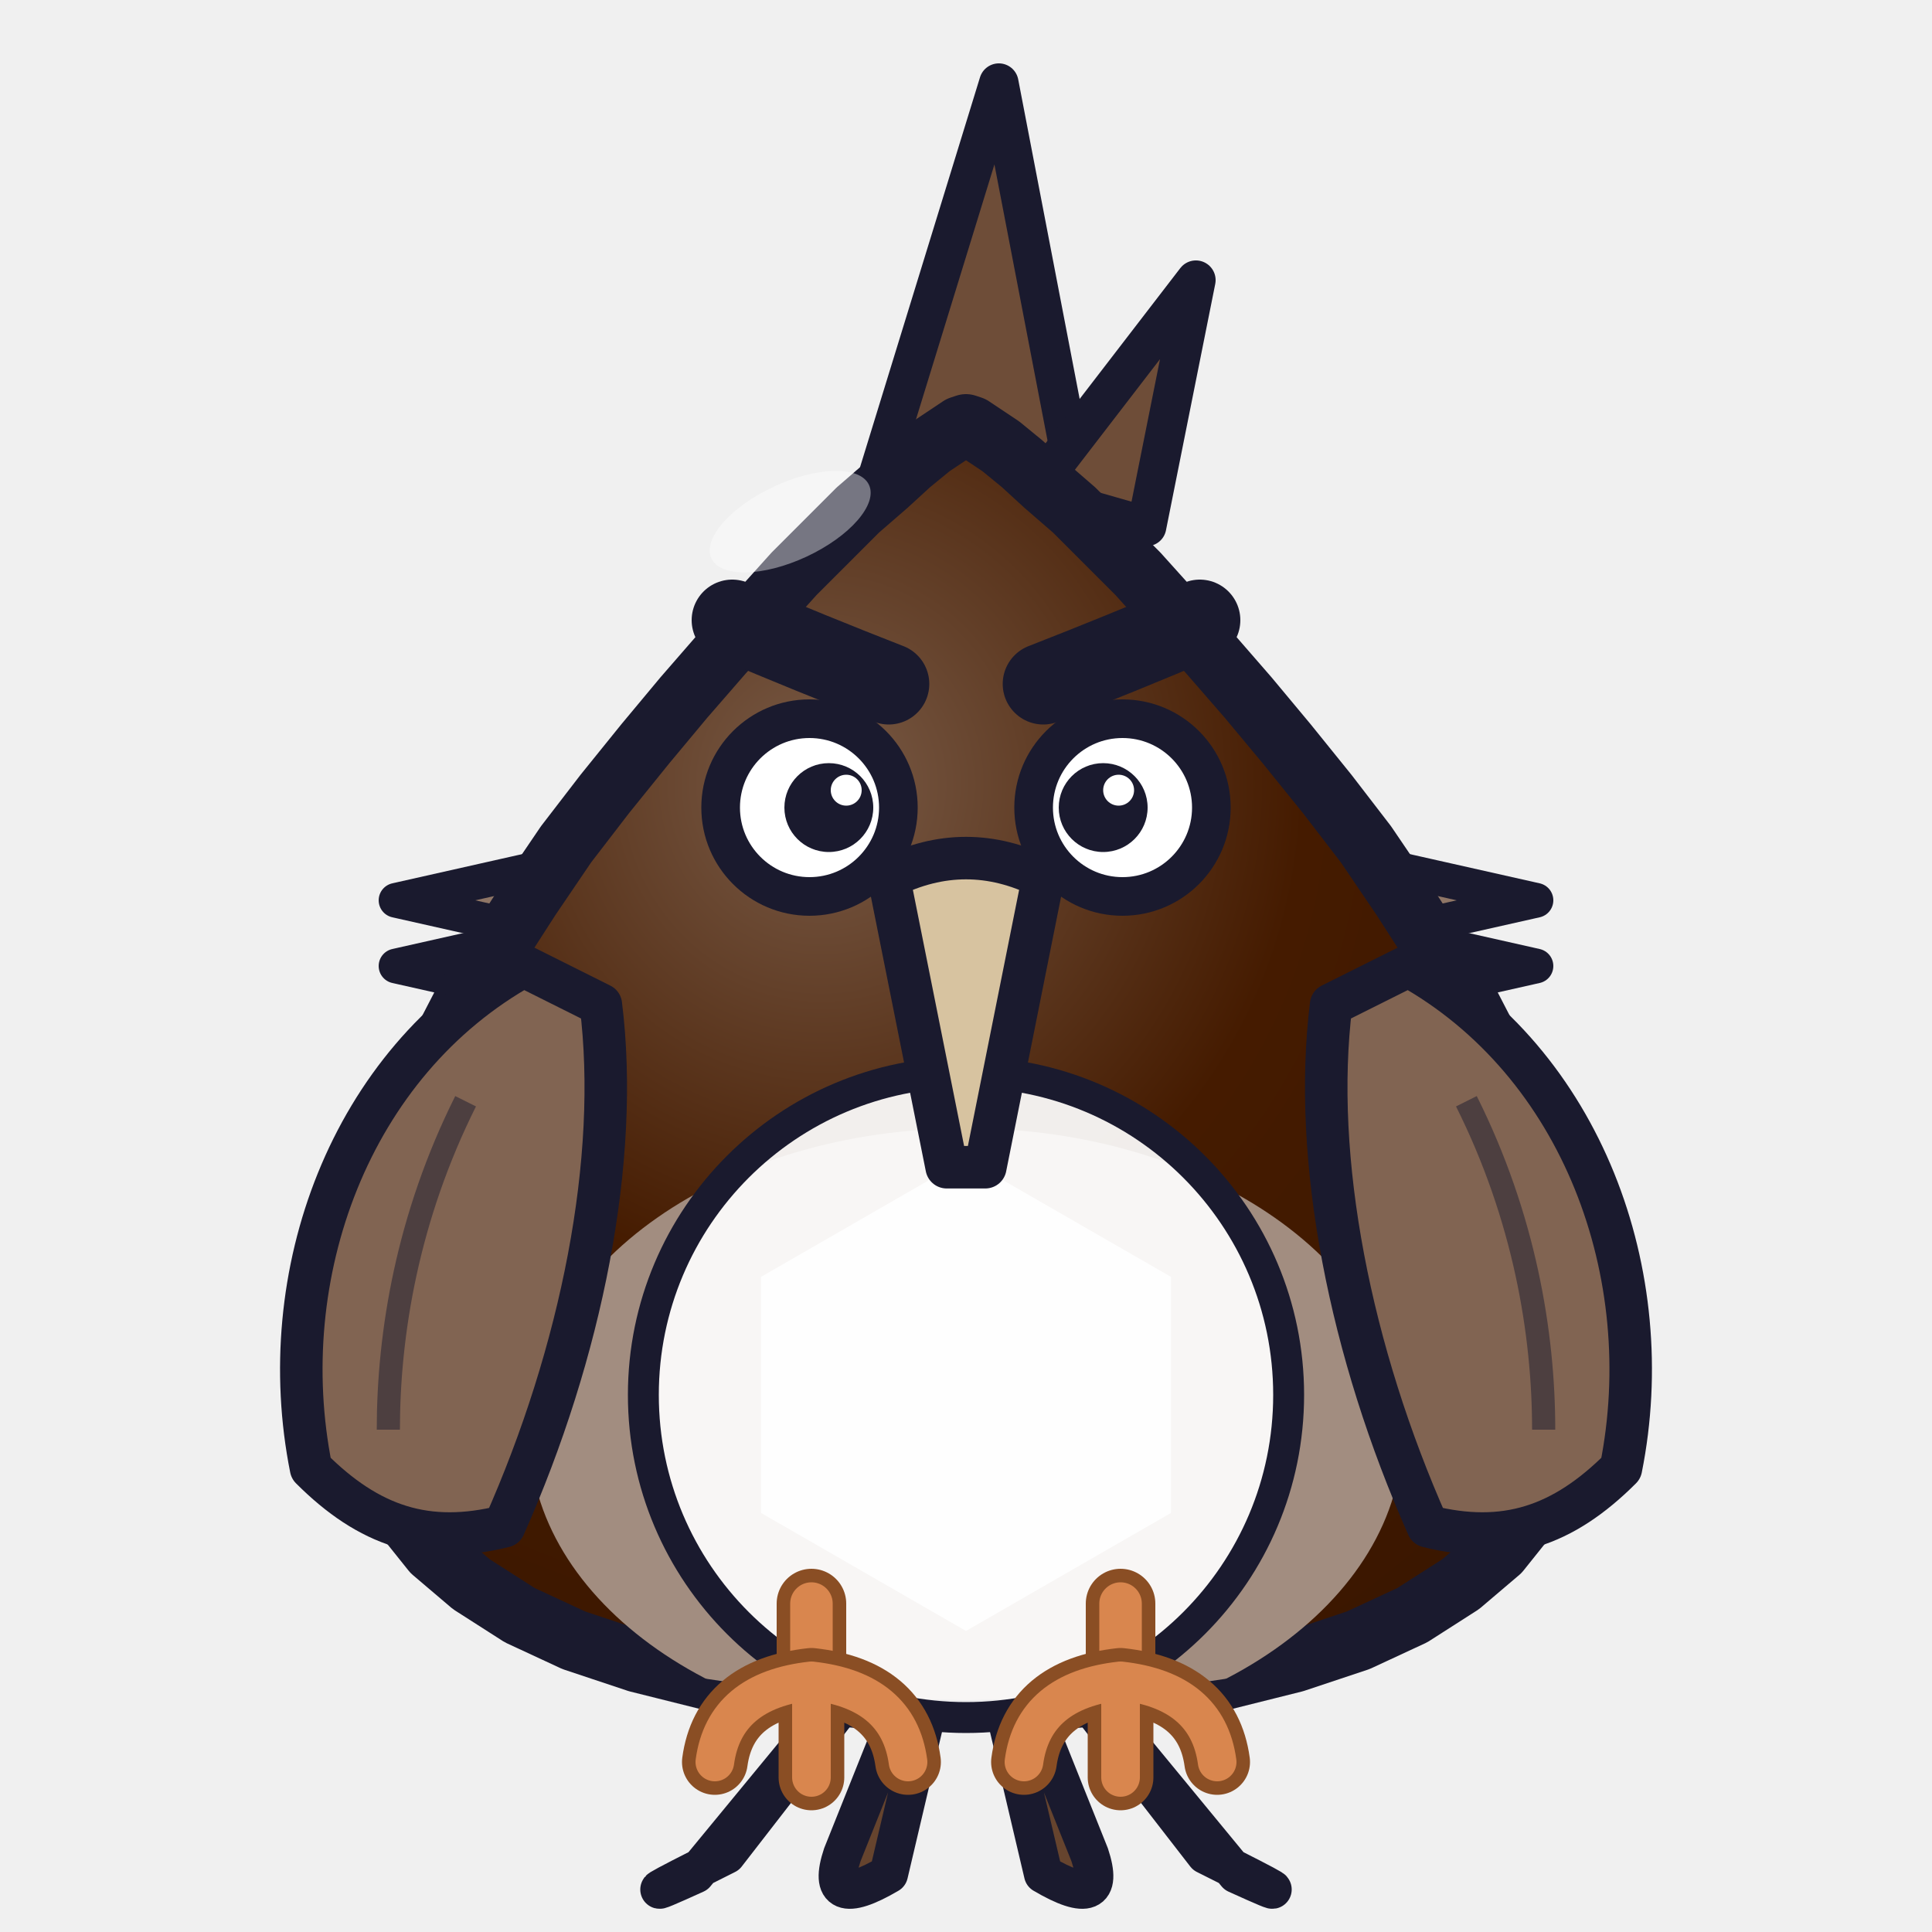
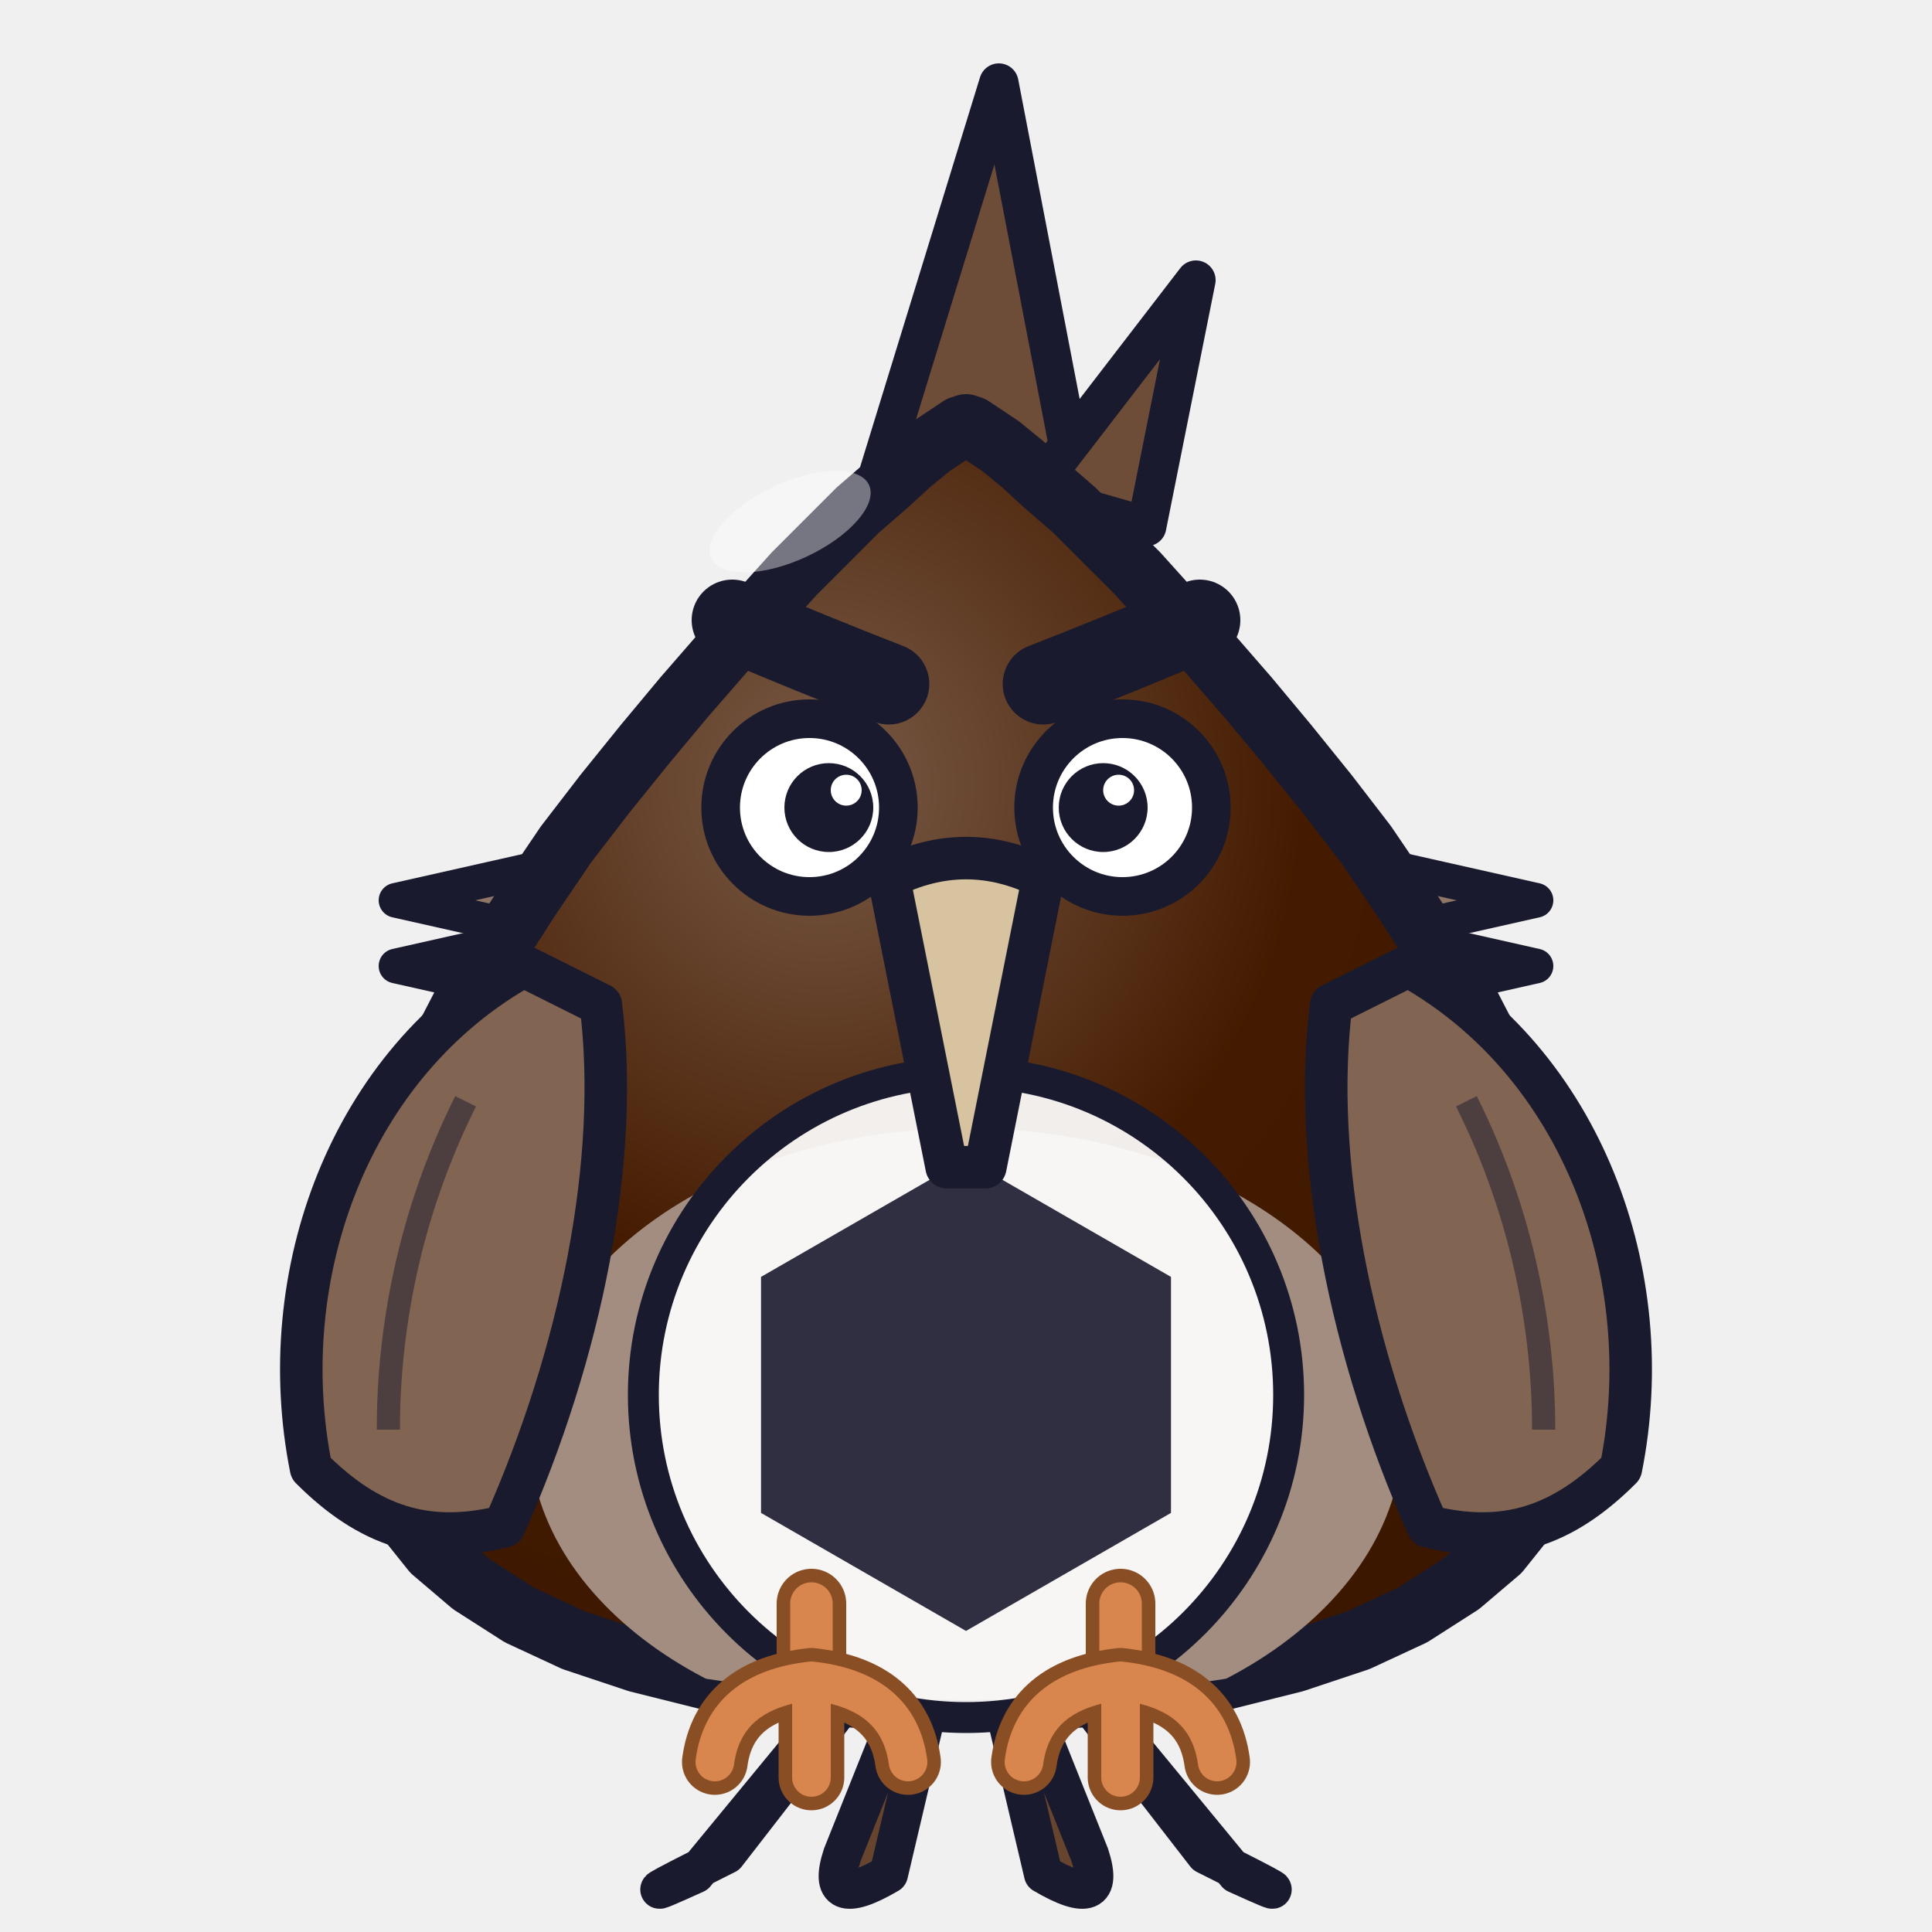
<svg xmlns="http://www.w3.org/2000/svg" viewBox="0 0 100 100" data-color="brown" data-expr="idle" data-frame="fold" data-ver="7a" data-character="도토리">
  <defs>
    <radialGradient id="gbrown" cx="38%" cy="28%" r="80%">
      <stop offset="0" stop-color="#795B47" />
      <stop offset=".5" stop-color="#451B00" />
      <stop offset="1" stop-color="#3B1700" />
    </radialGradient>
    <clipPath id="cbrown">
      <path d="M50 22 50.3 22.1 50.9 22.5 51.8 23.1 52.9 24 54.1 25.1 55.6 26.4 57.2 28 58.9 29.7 60.7 31.7 62.6 33.8 64.6 36.1 66.6 38.5 68.7 41.1 70.7 43.7 72.6 46.5 74.4 49.3 76.1 52.1 77.6 55 78.9 57.9 79.9 60.7 80.7 63.5 81.2 66.3 81.5 68.9 81.5 71.5 81.1 73.9 80.4 76.2 79.2 78.3 77.6 80.3 75.6 82 73.1 83.6 70.3 84.9 67 86 63.4 86.9 59.4 87.5 55 87.9 50 88 45 87.9 40.6 87.5 36.6 86.9 33 86 29.7 84.9 26.9 83.6 24.4 82 22.4 80.3 20.8 78.3 19.6 76.2 18.9 73.9 18.5 71.5 18.5 68.9 18.8 66.3 19.3 63.5 20.1 60.7 21.1 57.9 22.4 55 23.9 52.1 25.6 49.3 27.4 46.5 29.3 43.7 31.3 41.1 33.4 38.5 35.4 36.1 37.4 33.8 39.3 31.7 41.1 29.7 42.8 28 44.4 26.4 45.9 25.1 47.1 24 48.2 23.1 49.1 22.5 49.7 22.1Z" />
    </clipPath>
  </defs>
  <path d="M50 80 L36 97 Q31.6 99 37.6 96Z" fill="#66442E" stroke="#1A1A2E" stroke-width="2" stroke-linejoin="round" />
  <path d="M50 80 L64 97 Q68.4 99 62.4 96Z" fill="#66442E" stroke="#1A1A2E" stroke-width="2" stroke-linejoin="round" />
  <path d="M50 80 L46 97 Q42.6 99 43.6 96Z" fill="#66442E" stroke="#1A1A2E" stroke-width="2" stroke-linejoin="round" />
  <path d="M50 80 L54 97 Q57.4 99 56.4 96Z" fill="#66442E" stroke="#1A1A2E" stroke-width="2" stroke-linejoin="round" />
  <g transform="translate(50 23) scale(.85)">
    <path d="M-6 4 L2 -22 L7 4Z" fill="#6E4D38" stroke="#1A1A2E" stroke-width="2.4" stroke-linejoin="round" />
    <path d="M4 3 L14 -10 L11 5Z" fill="#6E4D38" stroke="#1A1A2E" stroke-width="2.4" stroke-linejoin="round" />
  </g>
  <path d="M28.5 44.8 L20.5 46.6 L28.5 48.4Z" fill="#8F7666" stroke="#1A1A2E" stroke-width="1.8" stroke-linejoin="round" />
  <path d="M28.5 48.2 L20.5 50 L28.5 51.8Z" fill="#8F7666" stroke="#1A1A2E" stroke-width="1.8" stroke-linejoin="round" />
  <path d="M71.5 44.8 L79.5 46.6 L71.5 48.4Z" fill="#8F7666" stroke="#1A1A2E" stroke-width="1.8" stroke-linejoin="round" />
  <path d="M71.5 48.2 L79.5 50 L71.5 51.8Z" fill="#8F7666" stroke="#1A1A2E" stroke-width="1.8" stroke-linejoin="round" />
  <path d="M50 22 50.3 22.1 50.9 22.5 51.8 23.1 52.9 24 54.1 25.1 55.6 26.4 57.2 28 58.9 29.7 60.7 31.7 62.6 33.8 64.6 36.1 66.6 38.5 68.7 41.1 70.7 43.7 72.6 46.5 74.4 49.3 76.1 52.1 77.6 55 78.9 57.9 79.9 60.7 80.7 63.5 81.2 66.3 81.5 68.9 81.5 71.5 81.1 73.9 80.4 76.2 79.2 78.3 77.6 80.3 75.6 82 73.1 83.6 70.3 84.9 67 86 63.4 86.9 59.4 87.5 55 87.9 50 88 45 87.9 40.6 87.5 36.6 86.9 33 86 29.7 84.9 26.9 83.6 24.4 82 22.4 80.3 20.8 78.3 19.6 76.2 18.9 73.9 18.5 71.5 18.5 68.9 18.8 66.3 19.3 63.5 20.1 60.7 21.1 57.9 22.4 55 23.9 52.1 25.6 49.3 27.4 46.5 29.3 43.7 31.3 41.1 33.4 38.5 35.4 36.1 37.4 33.8 39.3 31.7 41.1 29.7 42.8 28 44.4 26.4 45.9 25.1 47.1 24 48.2 23.1 49.1 22.5 49.7 22.1Z" fill="url(#gbrown)" stroke="#1A1A2E" stroke-width="3.2" stroke-linejoin="round" />
  <g clip-path="url(#cbrown)">
    <ellipse cx="50" cy="74.2" rx="22.6" ry="15.8" fill="#A28D80" />
  </g>
  <circle cx="50" cy="72.2" r="16.7" fill="#FFFFFF" fill-opacity=".92" stroke="#1A1A2E" stroke-width="1.6" />
  <g transform="translate(50 72.2) scale(0.643) translate(-50 -50)">
-     <polygon points="50,31 66.5,40.5 66.5,59.5 50,69 33.5,59.5 33.5,40.5" fill="#FFFFFF" fill-opacity=".9" />
+     <polygon points="50,31 66.5,40.5 66.5,59.5 50,69 33.5,59.5 33.5,40.5" fill="#1A1A2E" fill-opacity=".9" />
  </g>
  <g class="wing wing-l">
    <g transform="translate(-6.9 0)">
      <path d="M34 50 C25 55 21 66 23 76 C26 79 29 80 33 79 C37 70 39 60 38 52Z" fill="#816452" stroke="#1A1A2E" stroke-width="2.2" stroke-linejoin="round" />
      <path d="M31 57 C28 63 27 69 27 74" fill="none" stroke="#1A1A2E" stroke-width="1.2" opacity=".5" />
    </g>
  </g>
  <g class="wing wing-r" transform="translate(100 0) scale(-1 1)">
    <g transform="translate(-6.9 0)">
      <path d="M34 50 C25 55 21 66 23 76 C26 79 29 80 33 79 C37 70 39 60 38 52Z" fill="#816452" stroke="#1A1A2E" stroke-width="2.2" stroke-linejoin="round" />
      <path d="M31 57 C28 63 27 69 27 74" fill="none" stroke="#1A1A2E" stroke-width="1.2" opacity=".5" />
    </g>
  </g>
  <path d="M42 83 V87" stroke="#8A4E24" stroke-width="3.6" stroke-linecap="round" />
  <path d="M42 83 V87" stroke="#D9864E" stroke-width="2.2" stroke-linecap="round" />
  <g fill="none" stroke-linecap="round">
    <path d="M42 87 q-4.5 .5 -5 4.2 M42 87 q0 2.5 0 5 M42 87 q4.5 .5 5 4.2" stroke="#8A4E24" stroke-width="3.4" />
    <path d="M42 87 q-4.5 .5 -5 4.2 M42 87 q0 2.5 0 5 M42 87 q4.5 .5 5 4.2" stroke="#D9864E" stroke-width="2" />
  </g>
  <path d="M58 83 V87" stroke="#8A4E24" stroke-width="3.6" stroke-linecap="round" />
  <path d="M58 83 V87" stroke="#D9864E" stroke-width="2.2" stroke-linecap="round" />
  <g fill="none" stroke-linecap="round">
    <path d="M58 87 q-4.5 .5 -5 4.2 M58 87 q0 2.5 0 5 M58 87 q4.5 .5 5 4.2" stroke="#8A4E24" stroke-width="3.4" />
    <path d="M58 87 q-4.5 .5 -5 4.2 M58 87 q0 2.5 0 5 M58 87 q4.5 .5 5 4.2" stroke="#D9864E" stroke-width="2" />
  </g>
  <path d="M37.9 32.1 Q41.9 33.8 46 35.4" fill="none" stroke="#1A1A2E" stroke-width="4.2" stroke-linecap="round" />
  <path d="M62.1 32.1 Q58.1 33.8 54 35.4" fill="none" stroke="#1A1A2E" stroke-width="4.2" stroke-linecap="round" />
  <circle cx="41.9" cy="41.8" r="4.6" fill="#fff" stroke="#1A1A2E" stroke-width="2" />
  <circle cx="42.9" cy="41.8" r="2.3" fill="#1A1A2E" />
  <circle cx="43.8" cy="40.9" r="0.8" fill="#fff" />
  <circle cx="58.1" cy="41.8" r="4.6" fill="#fff" stroke="#1A1A2E" stroke-width="2" />
  <circle cx="57.1" cy="41.8" r="2.3" fill="#1A1A2E" />
  <circle cx="57.9" cy="40.9" r="0.8" fill="#fff" />
  <path d="M46 45.415 Q50 43.415 54 45.415 L51 60.415 L49 60.415Z" fill="#D7C3A0" stroke="#1A1A2E" stroke-width="2.2" stroke-linejoin="round" />
  <path d="M46 45.415 Q50 43.415 54 45.415 L51 60.415 L49 60.415Z" fill="none" stroke="#fff" stroke-opacity=".0" />
  <ellipse cx="40.9" cy="27" rx="4.5" ry="2" fill="#fff" opacity=".4" transform="rotate(-25 40.9 27)" />
</svg>
